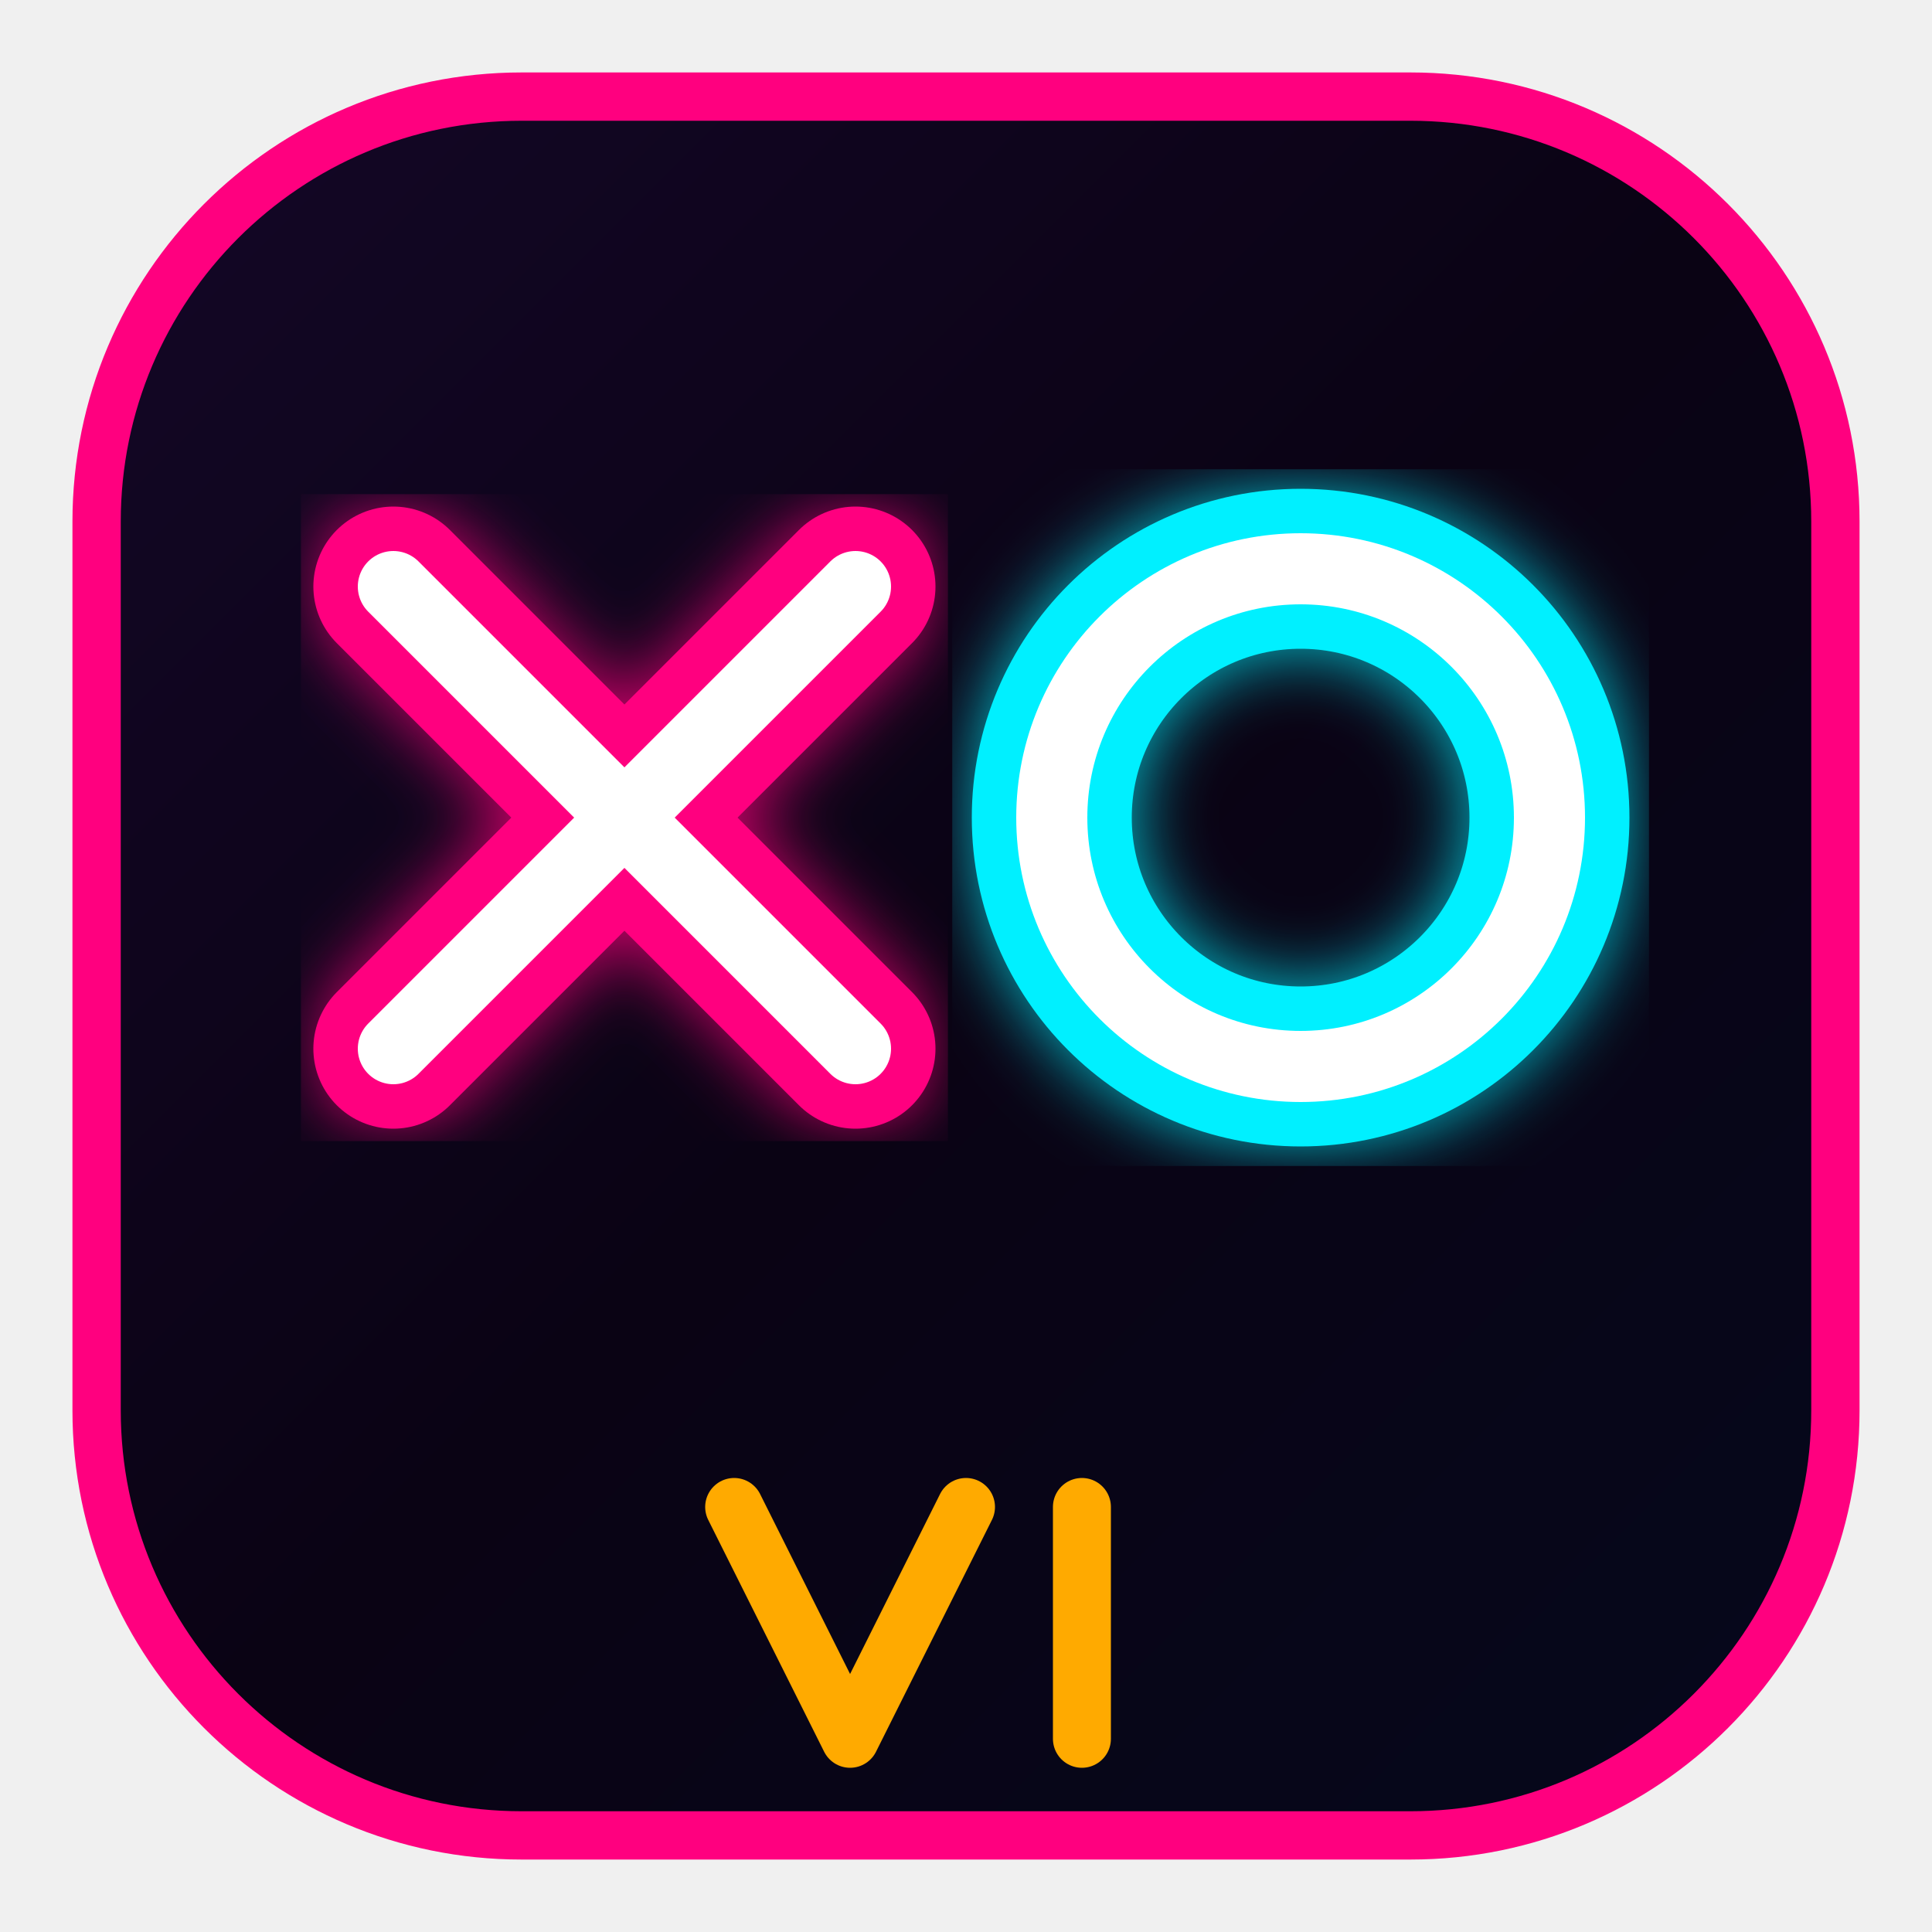
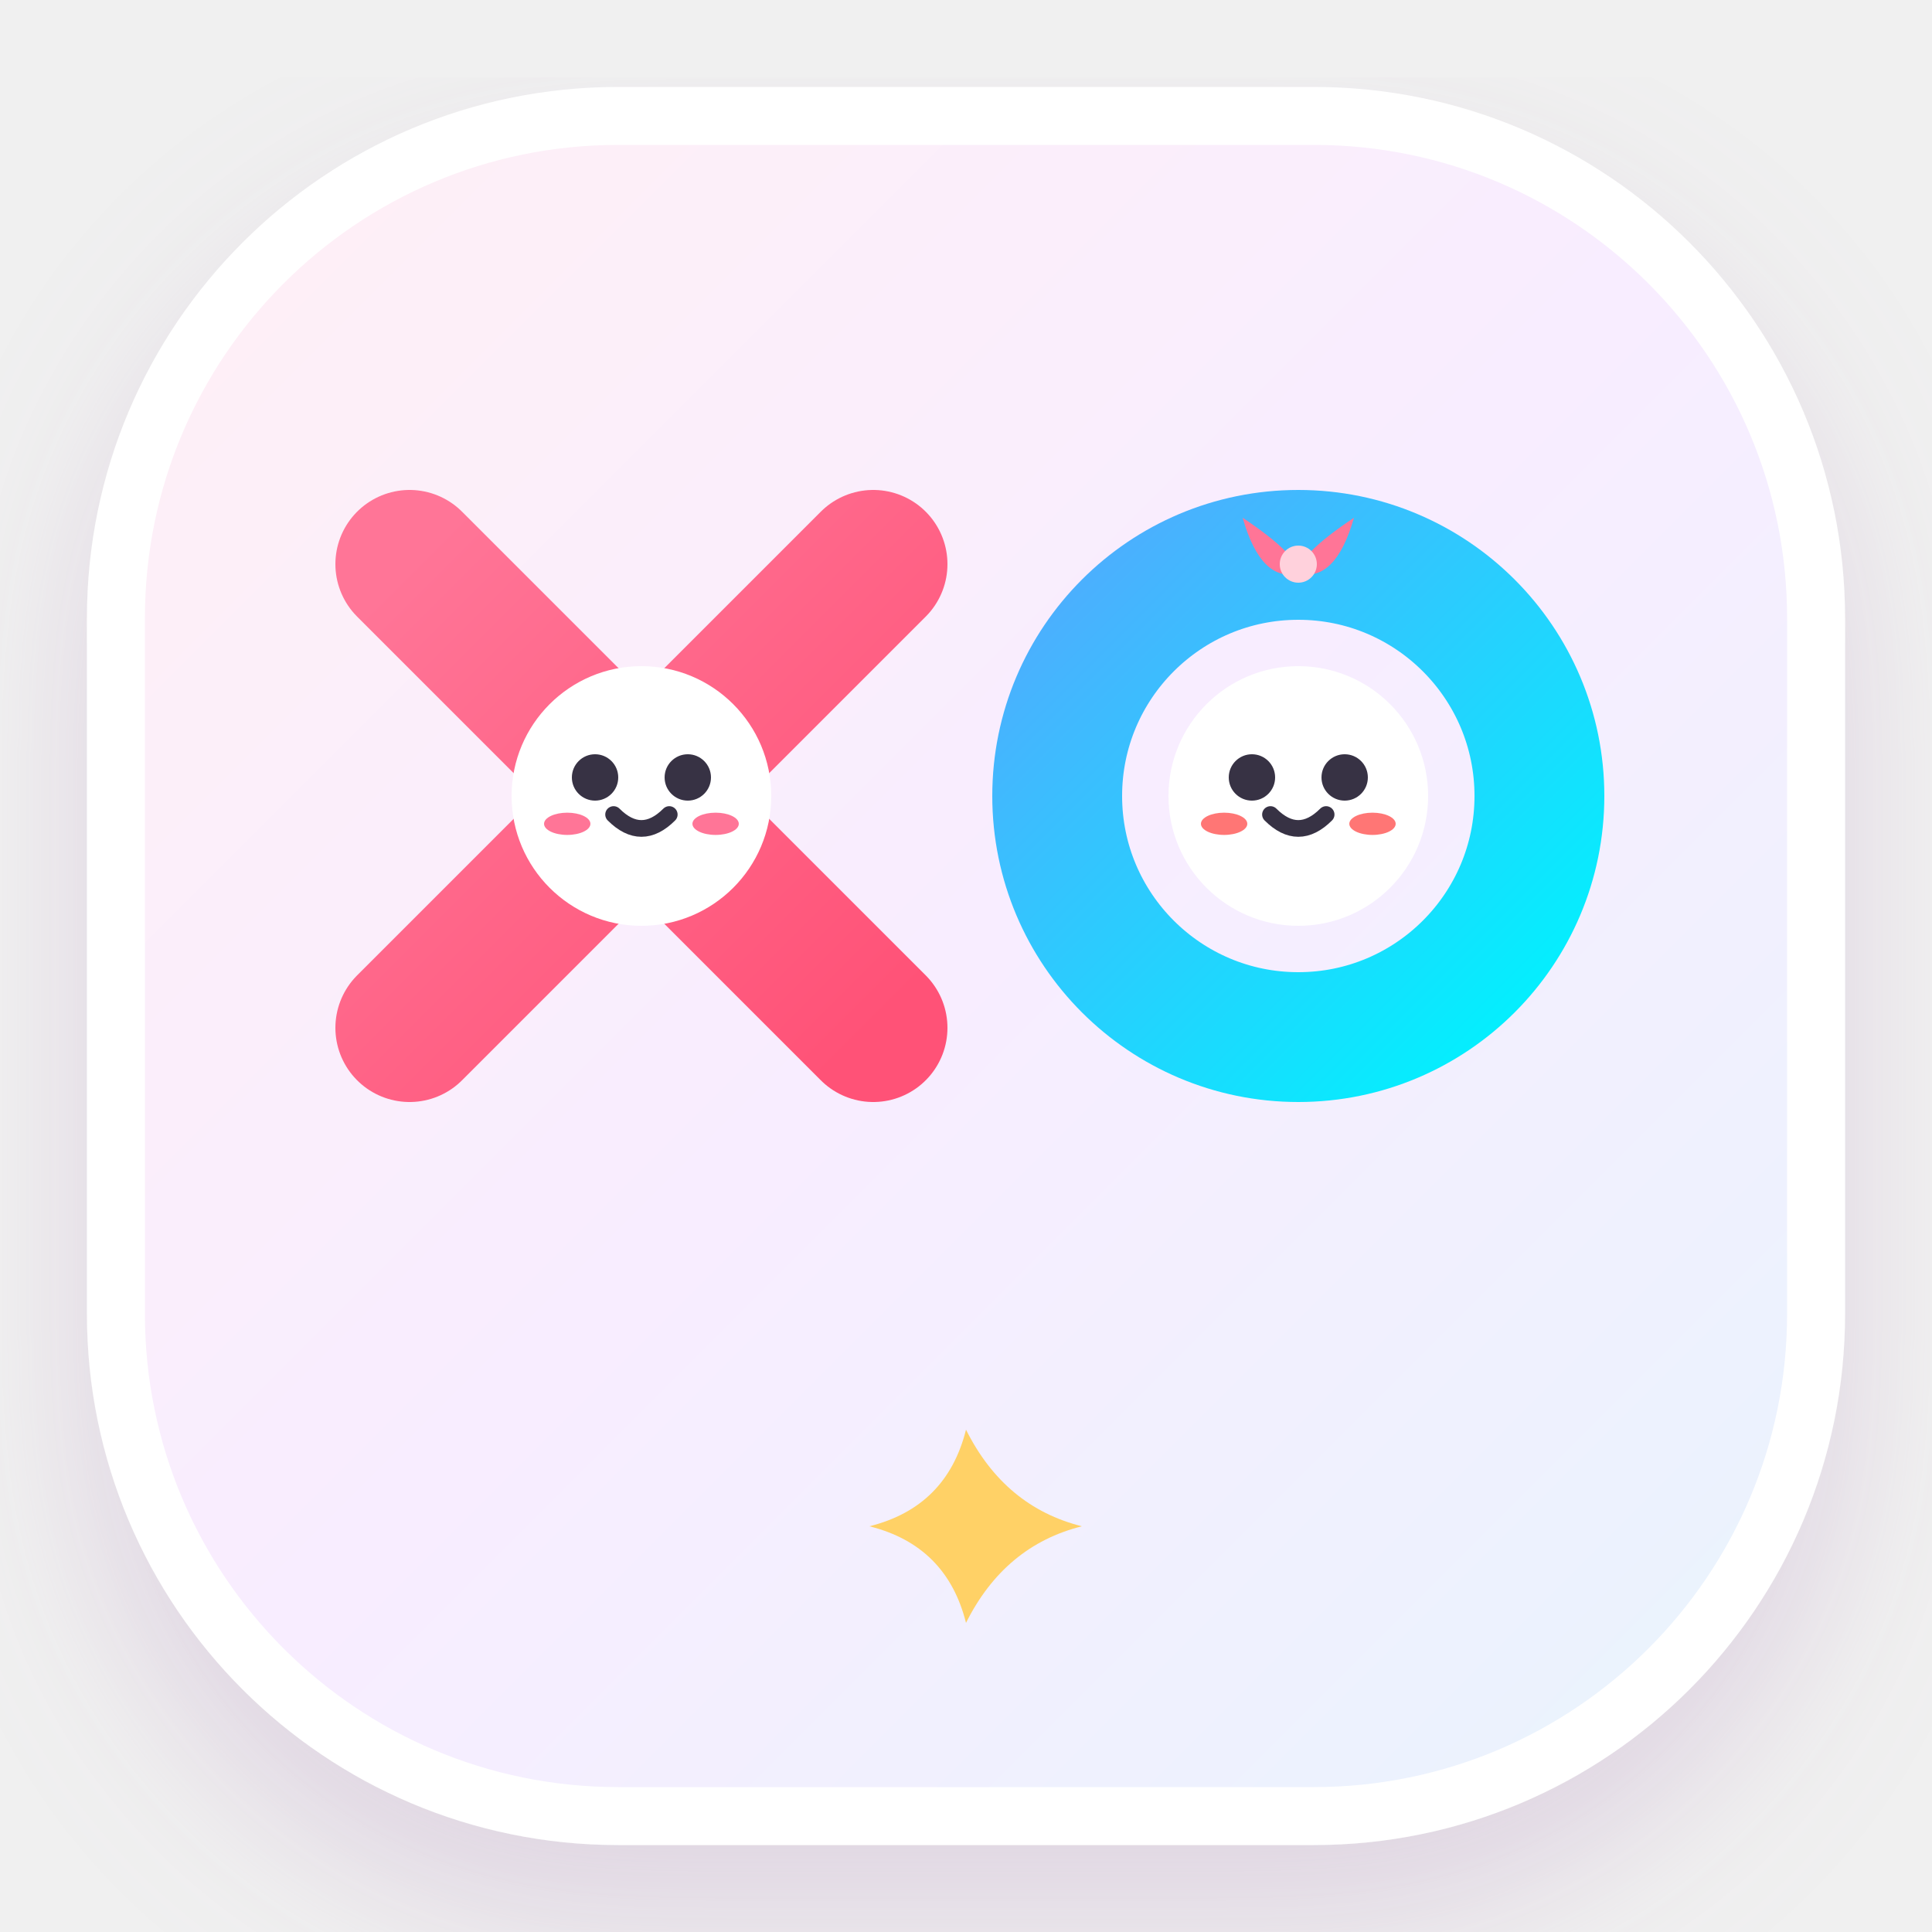
<svg xmlns="http://www.w3.org/2000/svg" viewBox="0 0 100 100">
  <defs>
-     <linearGradient id="gtaBg" x1="0%" y1="0%" x2="100%" y2="100%">
-       <stop offset="0%" stop-color="#140727" />
-       <stop offset="50%" stop-color="#0a0314" />
-       <stop offset="100%" stop-color="#05081c" />
+     <linearGradient id="bgGrad" x1="0%" y1="0%" x2="100%" y2="100%">
+       <stop offset="0%" stop-color="#fff0f5" />
+       <stop offset="50%" stop-color="#f8edff" />
+       <stop offset="100%" stop-color="#e8f4fd" />
    </linearGradient>
-     <linearGradient id="neonPinkGrad" x1="0%" y1="0%" x2="100%" y2="100%">
-       <stop offset="0%" stop-color="#ff007f" />
+     <linearGradient id="kataGradFav" x1="0%" y1="0%" x2="100%" y2="100%">
+       <stop offset="0%" stop-color="#ff7597" />
      <stop offset="100%" stop-color="#ff5277" />
    </linearGradient>
-     <linearGradient id="neonCyanGrad" x1="0%" y1="0%" x2="100%" y2="100%">
-       <stop offset="0%" stop-color="#00f0ff" />
-       <stop offset="100%" stop-color="#00a8ff" />
+     <linearGradient id="zeroGradFav" x1="0%" y1="0%" x2="100%" y2="100%">
+       <stop offset="0%" stop-color="#4facfe" />
+       <stop offset="100%" stop-color="#00f2fe" />
    </linearGradient>
-     <filter id="neonGlowFav" x="-20%" y="-20%" width="140%" height="140%">
-       <feDropShadow dx="0" dy="0" stdDeviation="4" flood-color="#ff007f" flood-opacity="0.8" />
-     </filter>
-     <filter id="cyanGlowFav" x="-20%" y="-20%" width="140%" height="140%">
-       <feDropShadow dx="0" dy="0" stdDeviation="4" flood-color="#00f0ff" flood-opacity="0.8" />
+     <filter id="shadow" x="-10%" y="-10%" width="120%" height="120%">
+       <feDropShadow dx="0" dy="4" stdDeviation="4" flood-color="#b89ac2" flood-opacity="0.32" />
    </filter>
  </defs>
-   <rect x="5" y="5" width="90" height="90" rx="22" fill="url(#gtaBg)" stroke="#ff007f" stroke-width="2.5" />
-   <g transform="translate(13, 23) scale(0.46)" filter="url(#neonGlowFav)">
-     <line x1="16" y1="16" x2="68" y2="68" stroke="#ff007f" stroke-width="18" stroke-linecap="round" />
-     <line x1="68" y1="16" x2="16" y2="68" stroke="#ff007f" stroke-width="18" stroke-linecap="round" />
-     <line x1="16" y1="16" x2="68" y2="68" stroke="#ffffff" stroke-width="8" stroke-linecap="round" />
-     <line x1="68" y1="16" x2="16" y2="68" stroke="#ffffff" stroke-width="8" stroke-linecap="round" />
+   <rect x="6" y="6" width="88" height="88" rx="26" fill="url(#bgGrad)" stroke="#ffffff" stroke-width="3" filter="url(#shadow)" />
+   <g transform="translate(14, 22) scale(0.48)">
+     <line x1="15" y1="15" x2="65" y2="65" stroke="url(#kataGradFav)" stroke-width="16" stroke-linecap="round" />
+     <line x1="65" y1="15" x2="15" y2="65" stroke="url(#kataGradFav)" stroke-width="16" stroke-linecap="round" />
+     <circle cx="40" cy="40" r="14" fill="#ffffff" />
+     <circle cx="35" cy="38" r="2.5" fill="#373244" />
+     <circle cx="45" cy="38" r="2.5" fill="#373244" />
+     <ellipse cx="32" cy="43" rx="2.5" ry="1.2" fill="#ff7597" />
+     <ellipse cx="48" cy="43" rx="2.5" ry="1.2" fill="#ff7597" />
+     <path d="M 37 42 Q 40 45 43 42" stroke="#373244" stroke-width="1.8" stroke-linecap="round" fill="none" />
  </g>
-   <g transform="translate(48, 23) scale(0.46)" filter="url(#cyanGlowFav)">
-     <circle cx="42" cy="42" r="28" stroke="#00f0ff" stroke-width="18" fill="none" />
-     <circle cx="42" cy="42" r="28" stroke="#ffffff" stroke-width="8" fill="none" />
+   <g transform="translate(48, 22) scale(0.48)">
+     <circle cx="40" cy="40" r="26" stroke="url(#zeroGradFav)" stroke-width="14" fill="none" />
+     <circle cx="40" cy="40" r="14" fill="#ffffff" />
+     <path d="M 34 10 Q 40 14 40 16 Q 40 14 46 10 Q 44 17 40 16 Q 36 17 34 10 Z" fill="#ff7597" />
+     <circle cx="40" cy="15" r="2" fill="#ffd1dc" />
+     <circle cx="35" cy="38" r="2.5" fill="#373244" />
+     <circle cx="45" cy="38" r="2.5" fill="#373244" />
+     <ellipse cx="32" cy="43" rx="2.5" ry="1.2" fill="#ff7675" />
+     <ellipse cx="48" cy="43" rx="2.5" ry="1.2" fill="#ff7675" />
+     <path d="M 37 42 Q 40 45 43 42" stroke="#373244" stroke-width="1.8" stroke-linecap="round" fill="none" />
  </g>
-   <path d="M 38 78 L 44 90 L 50 78 M 56 78 L 56 90" stroke="#ffaa00" stroke-width="3" stroke-linecap="round" stroke-linejoin="round" fill="none" />
+   <path d="M 50 74 Q 52 78 56 79 Q 52 80 50 84 Q 49 80 45 79 Q 49 78 50 74 Z" fill="#ffd166" />
</svg>
